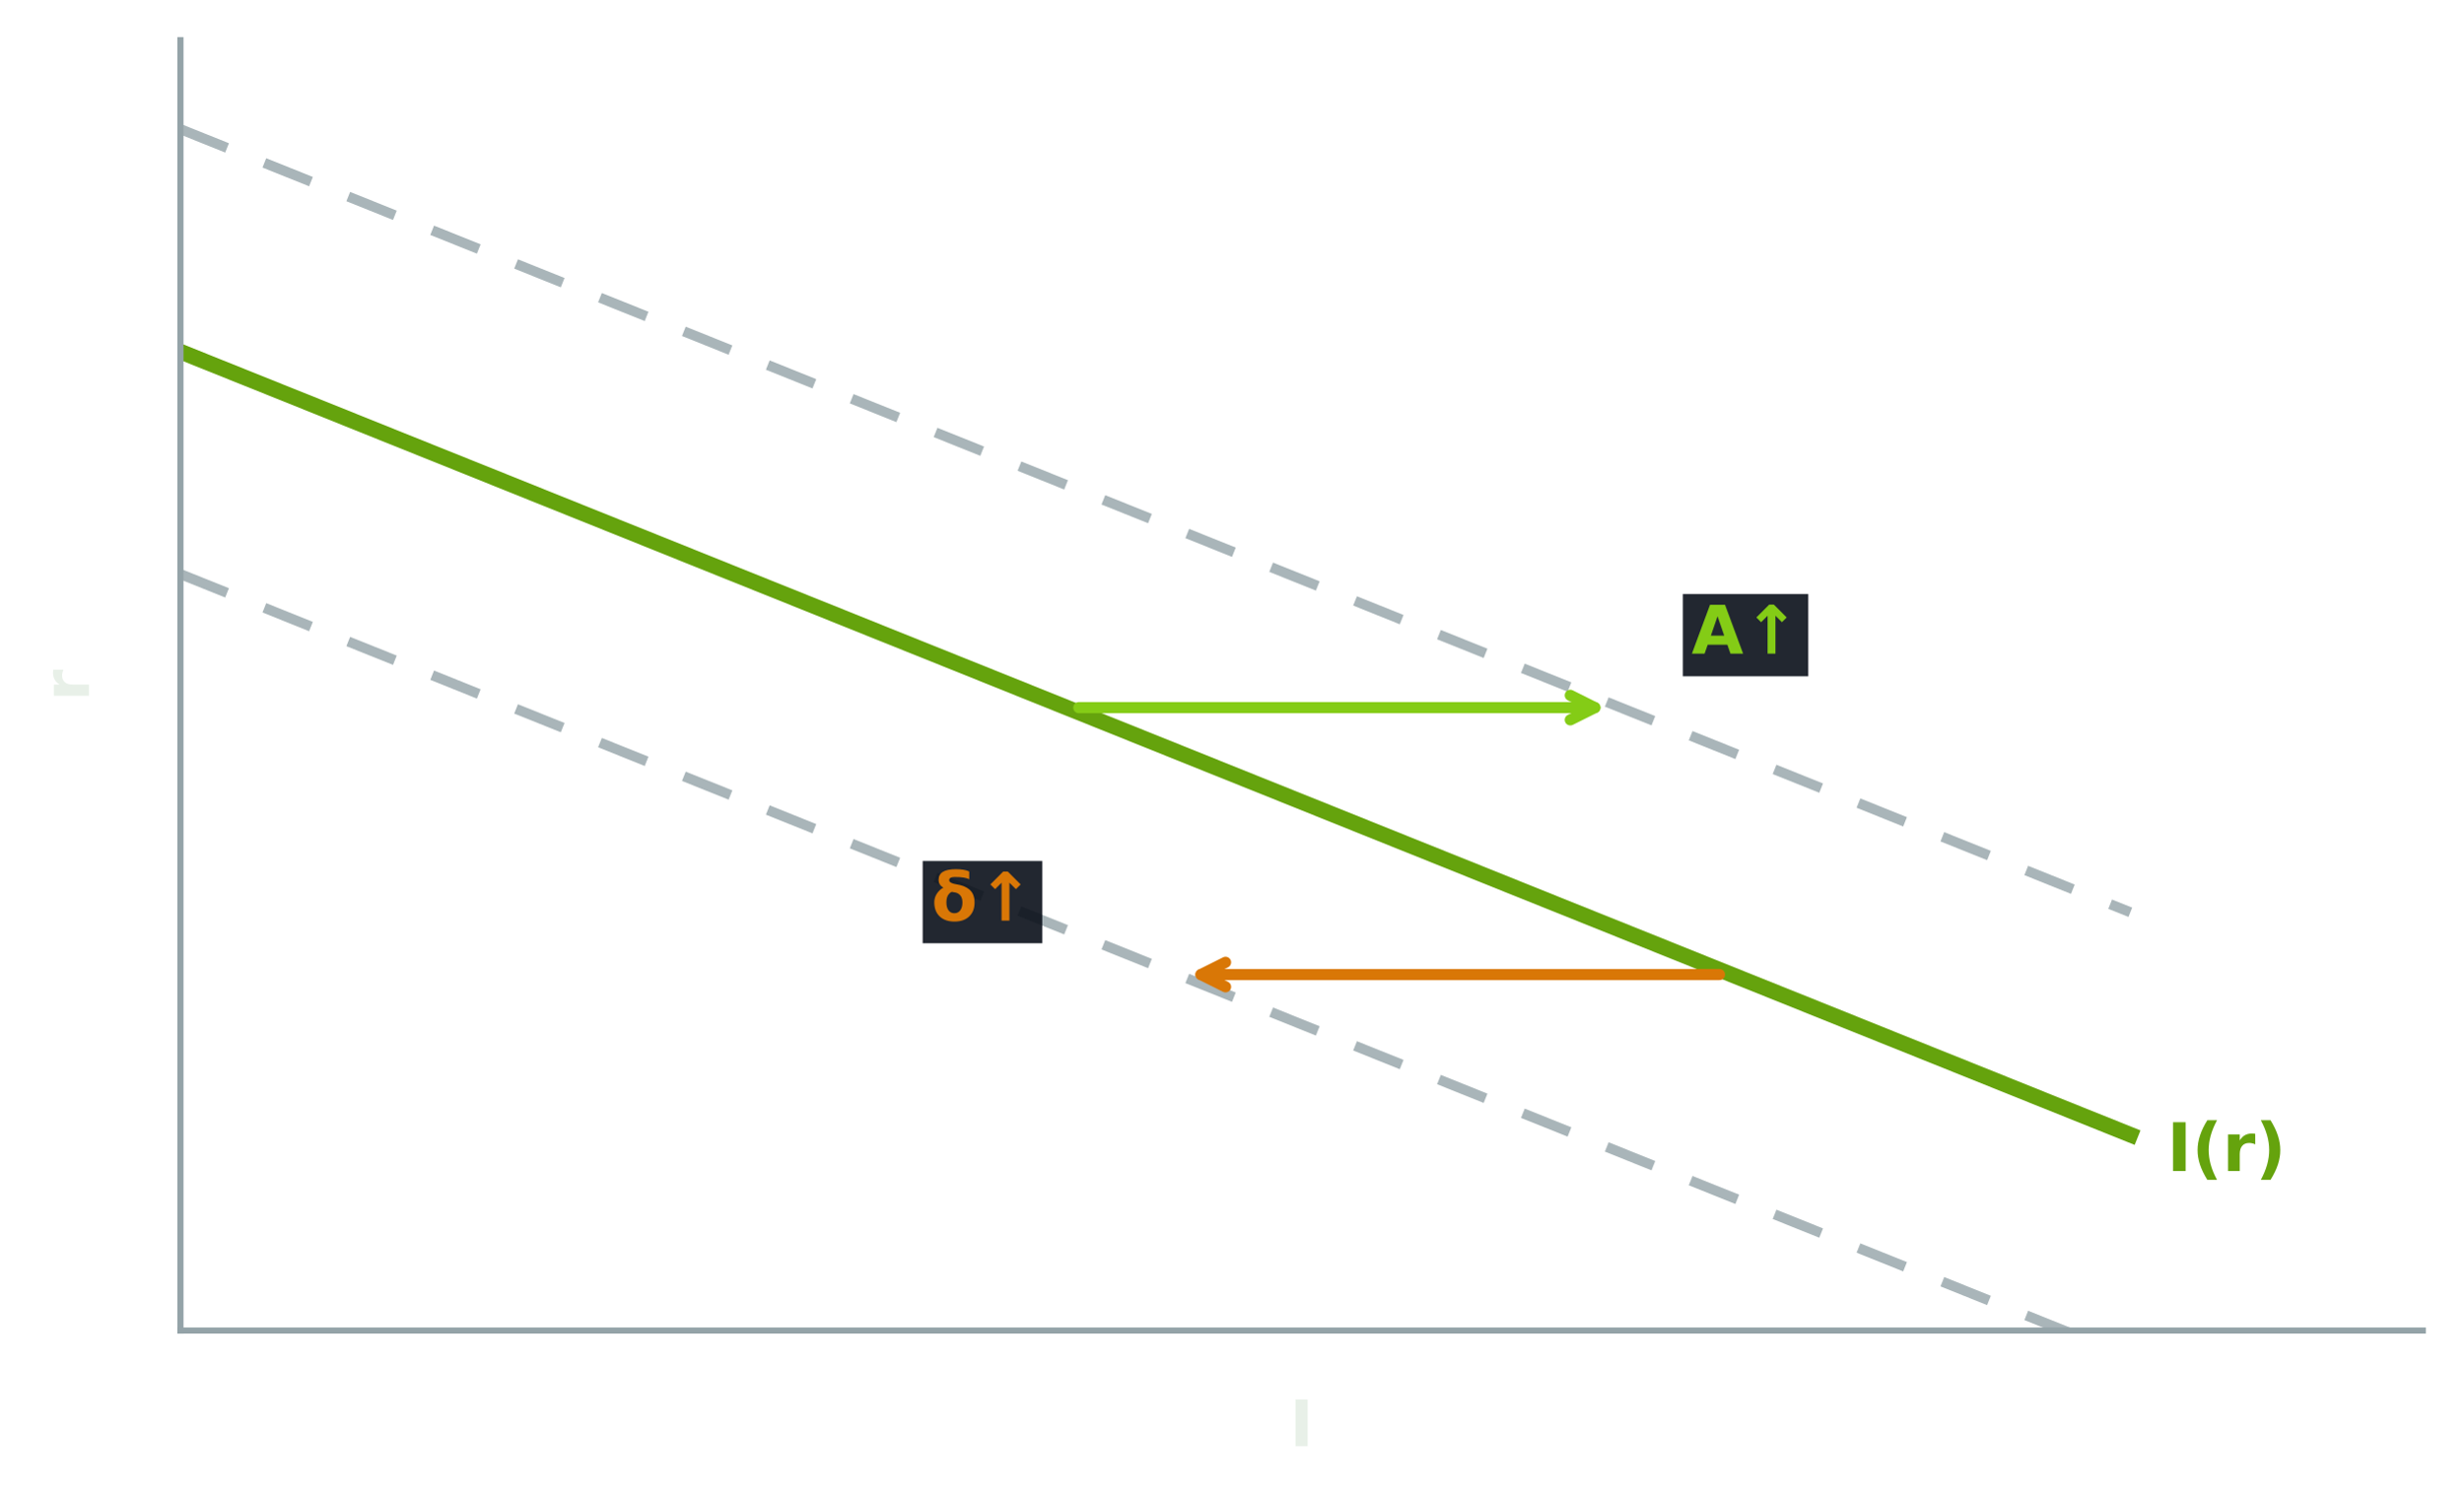
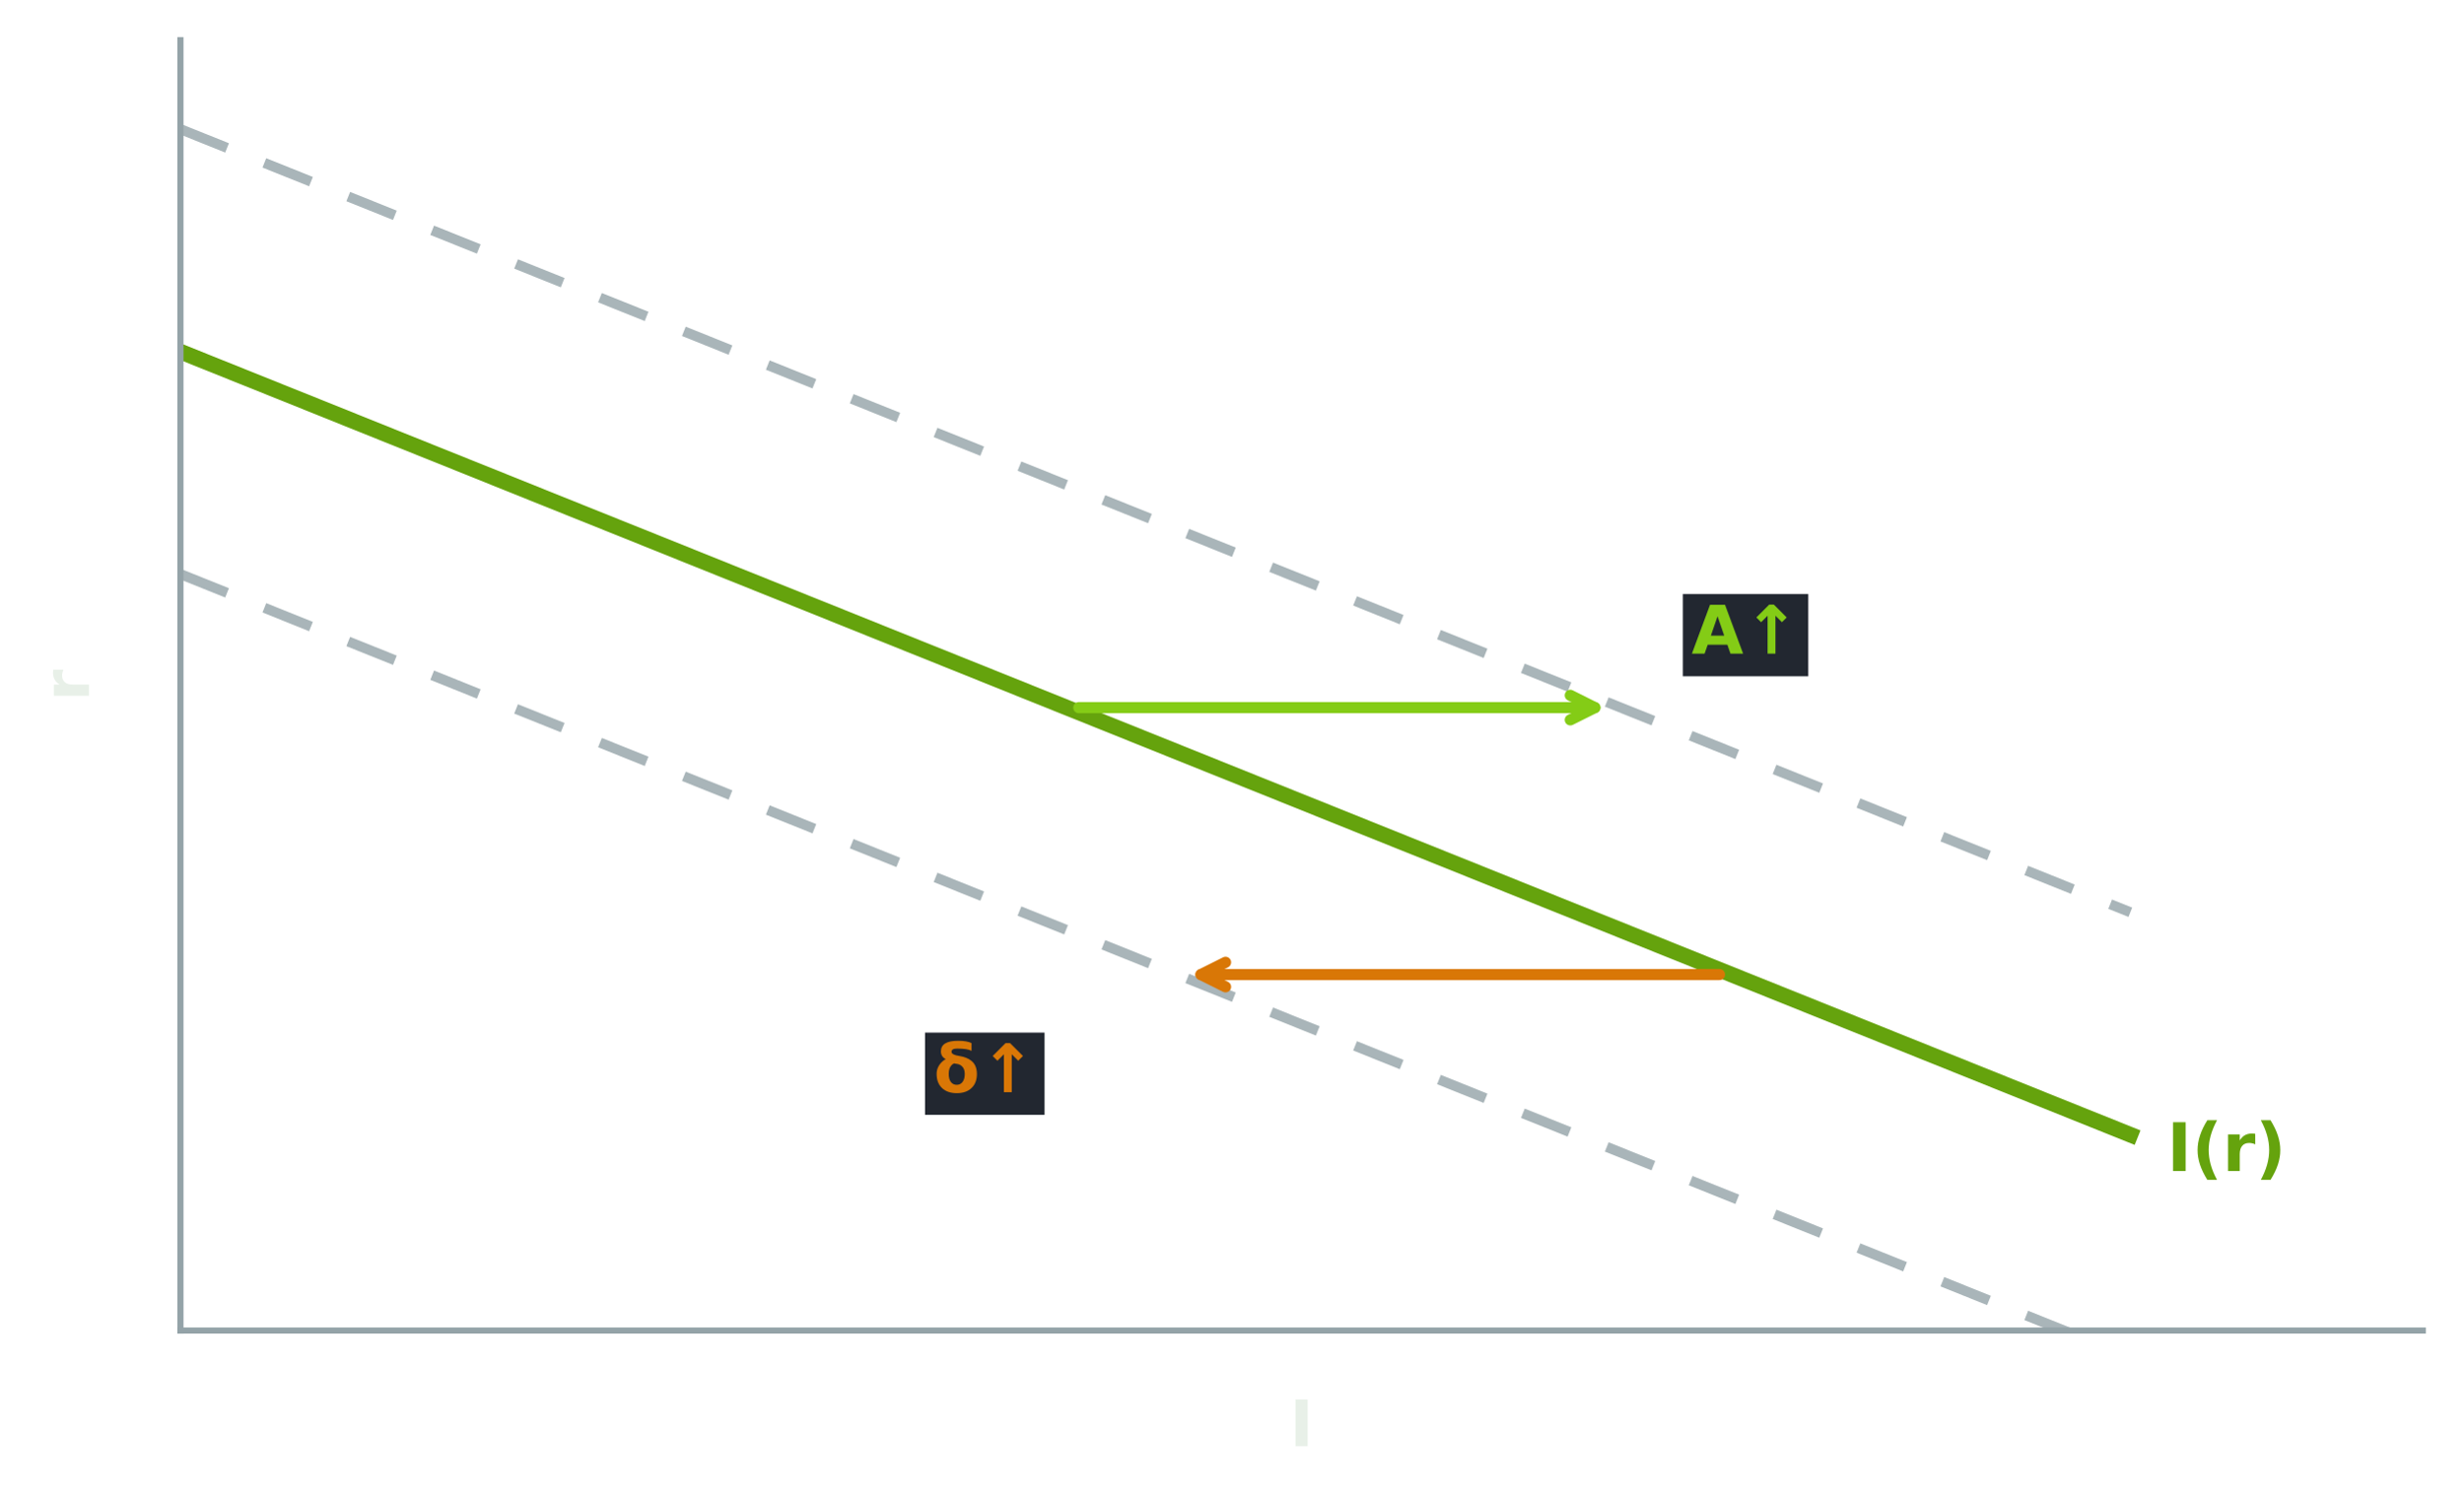
<svg xmlns="http://www.w3.org/2000/svg" xmlns:xlink="http://www.w3.org/1999/xlink" width="441.29pt" height="268.794pt" viewBox="0 0 441.29 268.794" version="1.1">
  <defs>
    <style type="text/css">*{stroke-linejoin: round; stroke-linecap: butt}</style>
  </defs>
  <g id="figure_1">
    <g id="patch_1">
      <path d="M 0 268.794  L 441.29 268.794  L 441.29 0  L 0 0  L 0 268.794  z " style="fill: none; opacity: 0" />
    </g>
    <g id="axes_1">
      <g id="patch_2">
        <path d="M 32.33 238.464  L 434.09 238.464  L 434.09 7.2  L 32.33 7.2  L 32.33 238.464  z " style="fill: none" />
      </g>
      <g id="matplotlib.axis_1">
        <g id="text_1">
          <g style="fill: #e8f0e8" transform="translate(231.0707 259.2022) scale(0.115 -0.115)">
            <defs>
              <path id="DejaVuSans-Bold-49" d="M 588 4666  L 1791 4666  L 1791 0  L 588 0  L 588 4666  z " transform="scale(0.015625)" />
            </defs>
            <use xlink:href="#DejaVuSans-Bold-49" />
          </g>
        </g>
      </g>
      <g id="matplotlib.axis_2">
        <g id="text_2">
          <g style="fill: #e8f0e8" transform="translate(15.9382 125.6675) rotate(-90) scale(0.115 -0.115)">
            <defs>
              <path id="DejaVuSans-Bold-72" d="M 3138 2547  Q 2991 2616 2845 2648  Q 2700 2681 2553 2681  Q 2122 2681 1889 2404  Q 1656 2128 1656 1613  L 1656 0  L 538 0  L 538 3500  L 1656 3500  L 1656 2925  Q 1872 3269 2151 3426  Q 2431 3584 2822 3584  Q 2878 3584 2943 3579  Q 3009 3575 3134 3559  L 3138 2547  z " transform="scale(0.015625)" />
            </defs>
            <use xlink:href="#DejaVuSans-Bold-72" />
          </g>
        </g>
      </g>
      <g id="line2d_1">
        <path d="M 32.33 102.895  L 381.686 243.249  L 381.686 243.249  " clip-path="url(#pf557dc1206)" style="fill: none; stroke-dasharray: 9,7.2; stroke-dashoffset: 0; stroke: #94a3a8; stroke-opacity: 0.8; stroke-width: 1.8" />
      </g>
      <g id="line2d_2">
        <path d="M 32.33 63.022  L 381.686 203.376  L 381.686 203.376  " clip-path="url(#pf557dc1206)" style="fill: none; stroke: #65a30d; stroke-width: 2.8; stroke-linecap: square" />
      </g>
      <g id="line2d_3">
        <path d="M 32.33 23.149  L 381.686 163.503  L 381.686 163.503  " clip-path="url(#pf557dc1206)" style="fill: none; stroke-dasharray: 9,7.2; stroke-dashoffset: 0; stroke: #94a3a8; stroke-opacity: 0.8; stroke-width: 1.8" />
      </g>
      <g id="patch_3">
        <path d="M 32.33 238.464  L 32.33 7.2  " style="fill: none; stroke: #94a3a8; stroke-width: 1.1; stroke-linejoin: miter; stroke-linecap: square" />
      </g>
      <g id="patch_4">
        <path d="M 32.33 238.464  L 434.09 238.464  " style="fill: none; stroke: #94a3a8; stroke-width: 1.1; stroke-linejoin: miter; stroke-linecap: square" />
      </g>
      <g id="text_3">
        <g style="fill: #65a30d" transform="translate(388.2368 209.8768) scale(0.12 -0.12)">
          <defs>
            <path id="DejaVuSans-Bold-28" d="M 2413 -844  L 1484 -844  Q 1006 -72 778 623  Q 550 1319 550 2003  Q 550 2688 779 3389  Q 1009 4091 1484 4856  L 2413 4856  Q 2013 4116 1813 3408  Q 1613 2700 1613 2009  Q 1613 1319 1811 609  Q 2009 -100 2413 -844  z " transform="scale(0.015625)" />
            <path id="DejaVuSans-Bold-29" d="M 513 -844  Q 913 -100 1113 609  Q 1313 1319 1313 2009  Q 1313 2700 1113 3408  Q 913 4116 513 4856  L 1441 4856  Q 1916 4091 2145 3389  Q 2375 2688 2375 2003  Q 2375 1319 2147 623  Q 1919 -72 1441 -844  L 513 -844  z " transform="scale(0.015625)" />
          </defs>
          <use xlink:href="#DejaVuSans-Bold-49" />
          <use xlink:href="#DejaVuSans-Bold-28" x="37.207" />
          <use xlink:href="#DejaVuSans-Bold-72" x="82.91" />
          <use xlink:href="#DejaVuSans-Bold-29" x="132.227" />
        </g>
      </g>
      <g id="patch_5">
        <path d="M 193.29 126.819  Q 240.636 126.819 285.747 126.819  " style="fill: none; stroke: #84cc16; stroke-width: 2; stroke-linecap: round" />
        <path d="M 281.347 124.619  L 285.747 126.819  L 281.347 129.019  " style="fill: none; stroke: #84cc16; stroke-width: 2; stroke-linecap: round" />
      </g>
      <g id="text_4">
        <g id="patch_6">
          <path d="M 301.521 121.202  L 323.984 121.202  L 323.984 106.468  L 301.521 106.468  z " style="fill: #0a0f1a; opacity: 0.9" />
        </g>
        <g style="fill: #84cc16" transform="translate(303.0811 117.1465) scale(0.12 -0.12)">
          <defs>
            <path id="DejaVuSans-Bold-41" d="M 3419 850  L 1538 850  L 1241 0  L 31 0  L 1759 4666  L 3194 4666  L 4922 0  L 3713 0  L 3419 850  z M 1838 1716  L 3116 1716  L 2478 3572  L 1838 1716  z " transform="scale(0.015625)" />
            <path id="DejaVuSans-Bold-2191" d="M 2466 4688  L 2903 4688  L 4131 3459  L 3678 3006  L 3059 3625  L 3059 0  L 2309 0  L 2309 3625  L 1691 3006  L 1238 3459  L 2466 4688  z " transform="scale(0.015625)" />
          </defs>
          <use xlink:href="#DejaVuSans-Bold-41" />
          <use xlink:href="#DejaVuSans-Bold-2191" x="77.393" />
        </g>
      </g>
      <g id="patch_7">
        <path d="M 308.069 174.667  Q 260.504 174.667 215.175 174.667  " style="fill: none; stroke: #d97706; stroke-width: 2; stroke-linecap: round" />
        <path d="M 219.575 176.867  L 215.175 174.667  L 219.575 172.467  " style="fill: none; stroke: #d97706; stroke-width: 2; stroke-linecap: round" />
      </g>
      <g id="text_5">
        <g id="patch_8">
-           <path d="M 165.313 169.05  L 186.733 169.05  L 186.733 154.316  L 165.313 154.316  z " style="fill: #0a0f1a; opacity: 0.9" />
+           <path d="M 165.729 199.803  L 187.149 199.803  L 187.149 185.069  L 165.729 185.069  z " style="fill: #0a0f1a; opacity: 0.9" />
        </g>
-         <g style="fill: #d97706" transform="translate(166.8733 164.9943) scale(0.12 -0.12)">
+         <g style="fill: #d97706" transform="translate(167.2894 195.7471) scale(0.12 -0.12)">
          <defs>
            <path id="DejaVuSans-Bold-3b4" d="M 3613 3950  Q 3231 4169 2234 4169  Q 1703 4169 1703 3863  Q 1703 3572 2431 3463  Q 3156 3353 3594 3003  Q 4125 2581 4125 1734  Q 4125 888 3612 398  Q 3100 -91 2206 -91  Q 1309 -91 793 398  Q 278 888 278 1747  Q 278 2397 791 2900  Q 950 3056 1150 3156  Q 688 3403 688 3900  Q 688 4913 2338 4913  Q 3166 4913 3613 4694  L 3613 3950  z M 1938 2750  Q 1772 2681 1641 2506  Q 1434 2234 1434 1744  Q 1434 1253 1639 978  Q 1844 703 2200 703  Q 2553 703 2759 983  Q 2966 1263 2966 1731  Q 2966 2197 2744 2433  Q 2522 2669 2213 2703  Q 2069 2719 1938 2750  z " transform="scale(0.015625)" />
          </defs>
          <use xlink:href="#DejaVuSans-Bold-3b4" />
          <use xlink:href="#DejaVuSans-Bold-2191" x="68.701" />
        </g>
      </g>
    </g>
  </g>
  <defs>
    <clipPath id="pf557dc1206">
      <rect x="32.33" y="7.2" width="401.76" height="231.264" />
    </clipPath>
  </defs>
</svg>
